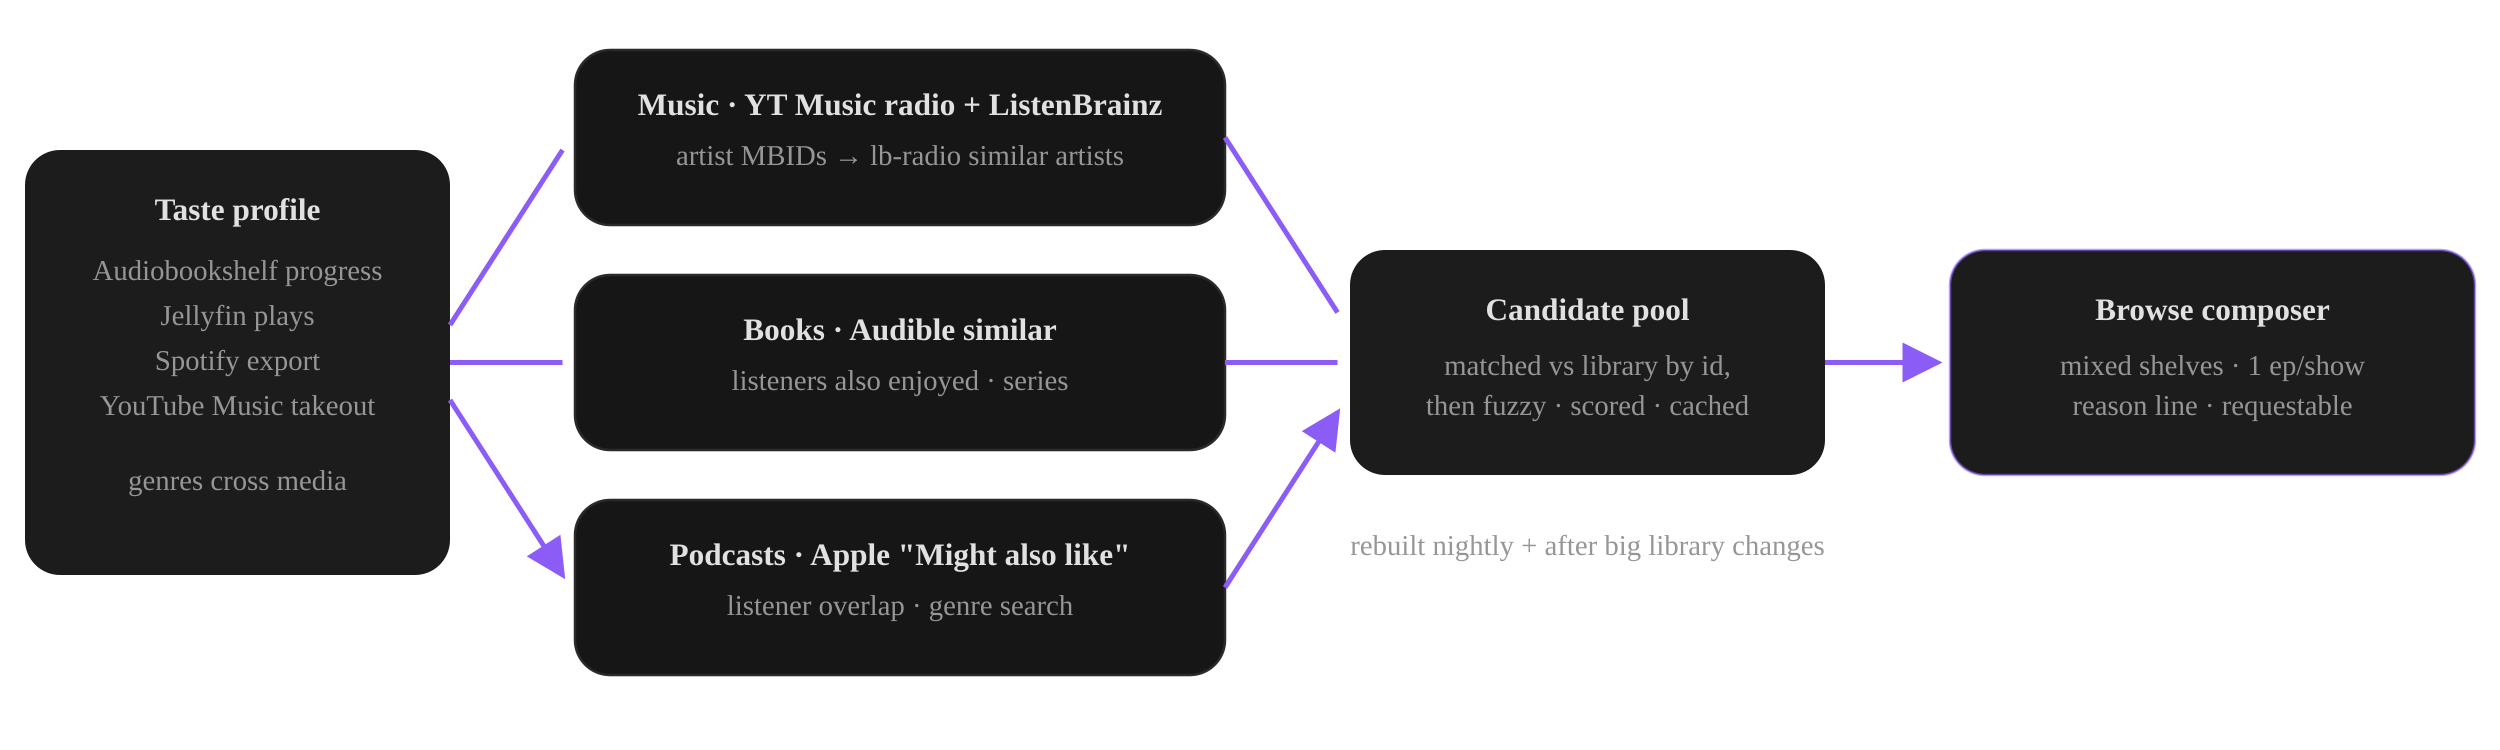
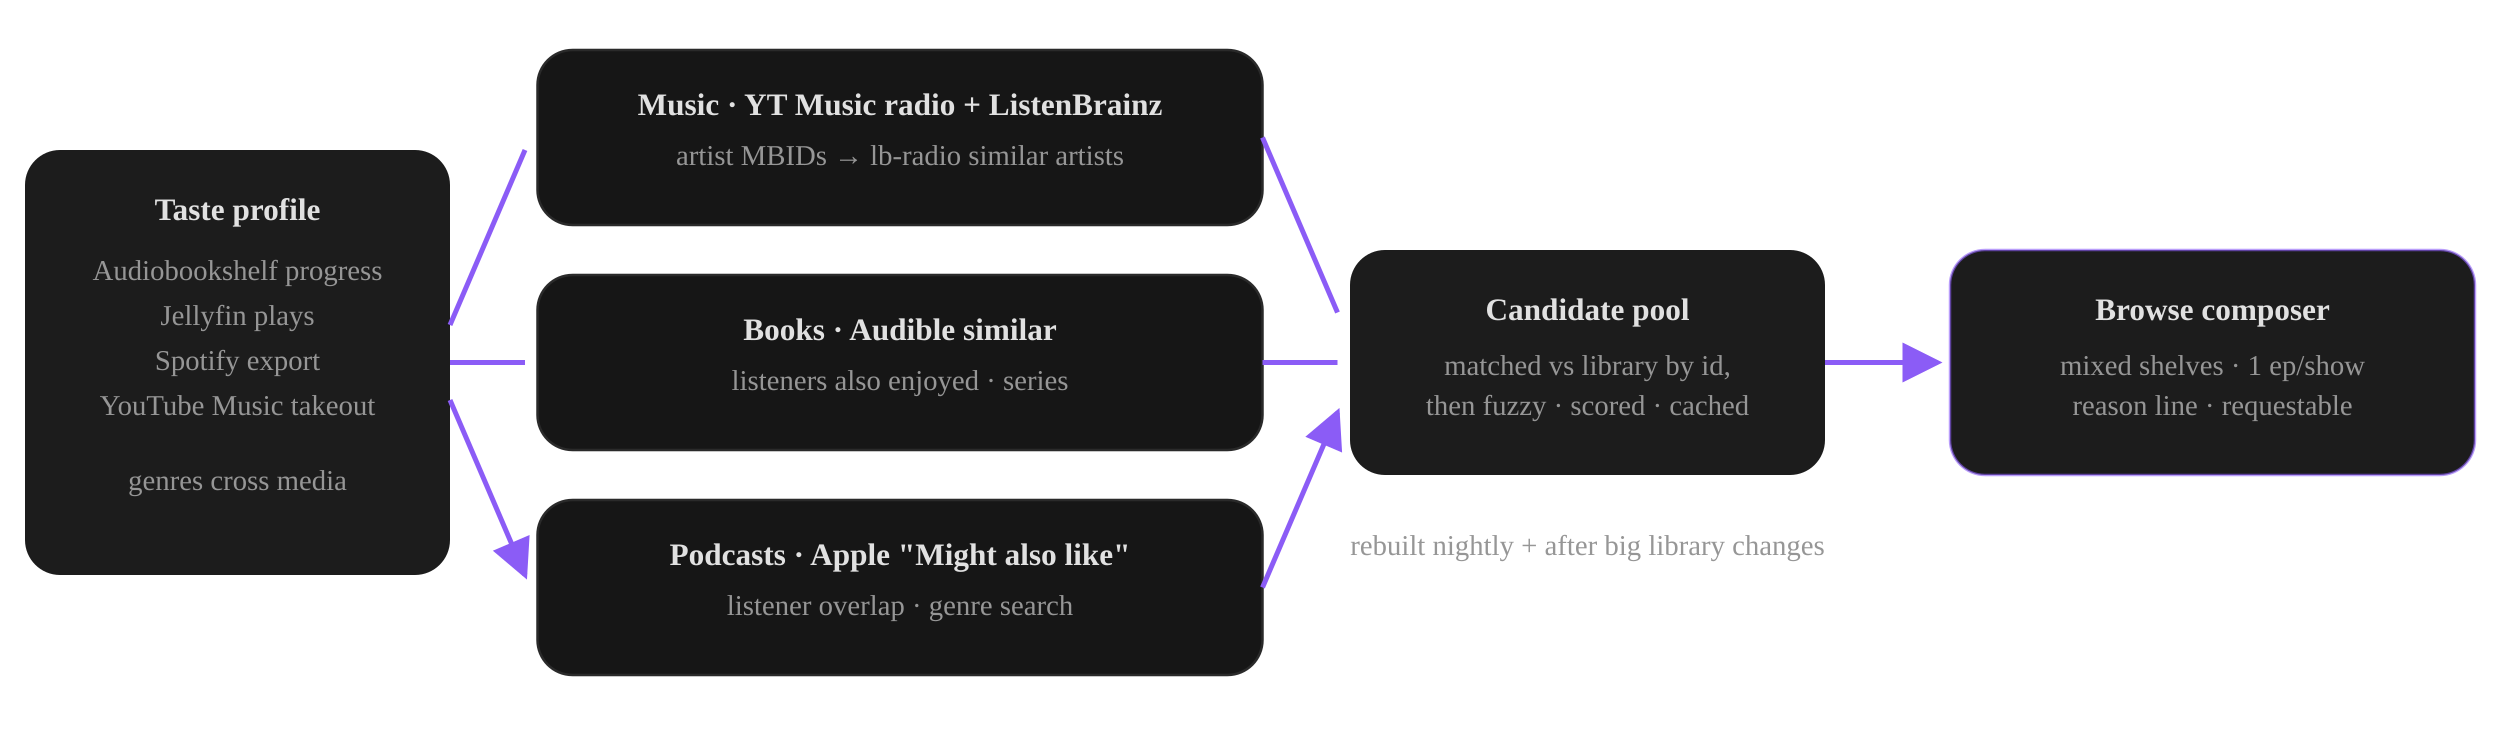
<svg viewBox="0 0 1000 300" role="img" aria-label="Discovery pipeline">
  <defs>
    <marker id="ar4" markerWidth="8" markerHeight="8" refX="7" refY="4" orient="auto">
      <path d="M0,0 L8,4 L0,8 z" fill="#8b5cf6" />
    </marker>
  </defs>
  <g font-size="12.5">
    <rect x="10" y="60" width="170" height="170" rx="14" fill="#1c1c1c" />
    <text x="95" y="88" fill="#e1e1e1" font-weight="800" text-anchor="middle">Taste profile</text>
    <text x="95" y="112" fill="#969696" font-size="11.5" text-anchor="middle">Audiobookshelf progress</text>
    <text x="95" y="130" fill="#969696" font-size="11.5" text-anchor="middle">Jellyfin plays</text>
    <text x="95" y="148" fill="#969696" font-size="11.5" text-anchor="middle">Spotify export</text>
    <text x="95" y="166" fill="#969696" font-size="11.5" text-anchor="middle">YouTube Music takeout</text>
    <text x="95" y="196" fill="#969696" font-size="11.5" text-anchor="middle">genres cross media</text>
-     <rect x="230" y="20" width="260" height="70" rx="14" fill="#161616" stroke="#2a2a2a" />
+     <rect x="215" y="20" width="290" height="70" rx="14" fill="#161616" stroke="#2a2a2a" />
    <text x="360" y="46" fill="#e1e1e1" font-weight="700" text-anchor="middle">Music · YT Music radio + ListenBrainz</text>
    <text x="360" y="66" fill="#969696" font-size="11.5" text-anchor="middle">artist MBIDs → lb-radio similar artists</text>
-     <rect x="230" y="110" width="260" height="70" rx="14" fill="#161616" stroke="#2a2a2a" />
+     <rect x="215" y="110" width="290" height="70" rx="14" fill="#161616" stroke="#2a2a2a" />
    <text x="360" y="136" fill="#e1e1e1" font-weight="700" text-anchor="middle">Books · Audible similar</text>
    <text x="360" y="156" fill="#969696" font-size="11.5" text-anchor="middle">listeners also enjoyed · series</text>
-     <rect x="230" y="200" width="260" height="70" rx="14" fill="#161616" stroke="#2a2a2a" />
+     <rect x="215" y="200" width="290" height="70" rx="14" fill="#161616" stroke="#2a2a2a" />
    <text x="360" y="226" fill="#e1e1e1" font-weight="700" text-anchor="middle">Podcasts · Apple "Might also like"</text>
    <text x="360" y="246" fill="#969696" font-size="11.5" text-anchor="middle">listener overlap · genre search</text>
    <rect x="540" y="100" width="190" height="90" rx="14" fill="#1c1c1c" />
    <text x="635" y="128" fill="#e1e1e1" font-weight="800" text-anchor="middle">Candidate pool</text>
    <text x="635" y="150" fill="#969696" font-size="11.5" text-anchor="middle">matched vs library by id,</text>
    <text x="635" y="166" fill="#969696" font-size="11.5" text-anchor="middle">then fuzzy · scored · cached</text>
    <rect x="780" y="100" width="210" height="90" rx="14" fill="#1c1c1c" stroke="#8b5cf6" stroke-opacity=".6" />
    <text x="885" y="128" fill="#e1e1e1" font-weight="800" text-anchor="middle">Browse composer</text>
    <text x="885" y="150" fill="#969696" font-size="11.5" text-anchor="middle">mixed shelves · 1 ep/show</text>
    <text x="885" y="166" fill="#969696" font-size="11.5" text-anchor="middle">reason line · requestable</text>
-     <path d="M180 130 L225 60 M180 145 H225 M180 160 L225 230" stroke="#8b5cf6" stroke-width="2" fill="none" marker-end="url(#ar4)" />
-     <path d="M490 55 L535 125 M490 145 H535 M490 235 L535 165" stroke="#8b5cf6" stroke-width="2" fill="none" marker-end="url(#ar4)" />
+     <path d="M180 130 L210 60 M180 145 H210 M180 160 L210 230" stroke="#8b5cf6" stroke-width="2" fill="none" marker-end="url(#ar4)" />
+     <path d="M505 55 L535 125 M505 145 H535 M505 235 L535 165" stroke="#8b5cf6" stroke-width="2" fill="none" marker-end="url(#ar4)" />
    <path d="M730 145 H775" stroke="#8b5cf6" stroke-width="2" marker-end="url(#ar4)" />
    <text x="635" y="222" fill="#969696" font-size="11.5" text-anchor="middle">rebuilt nightly + after big library changes</text>
  </g>
</svg>
